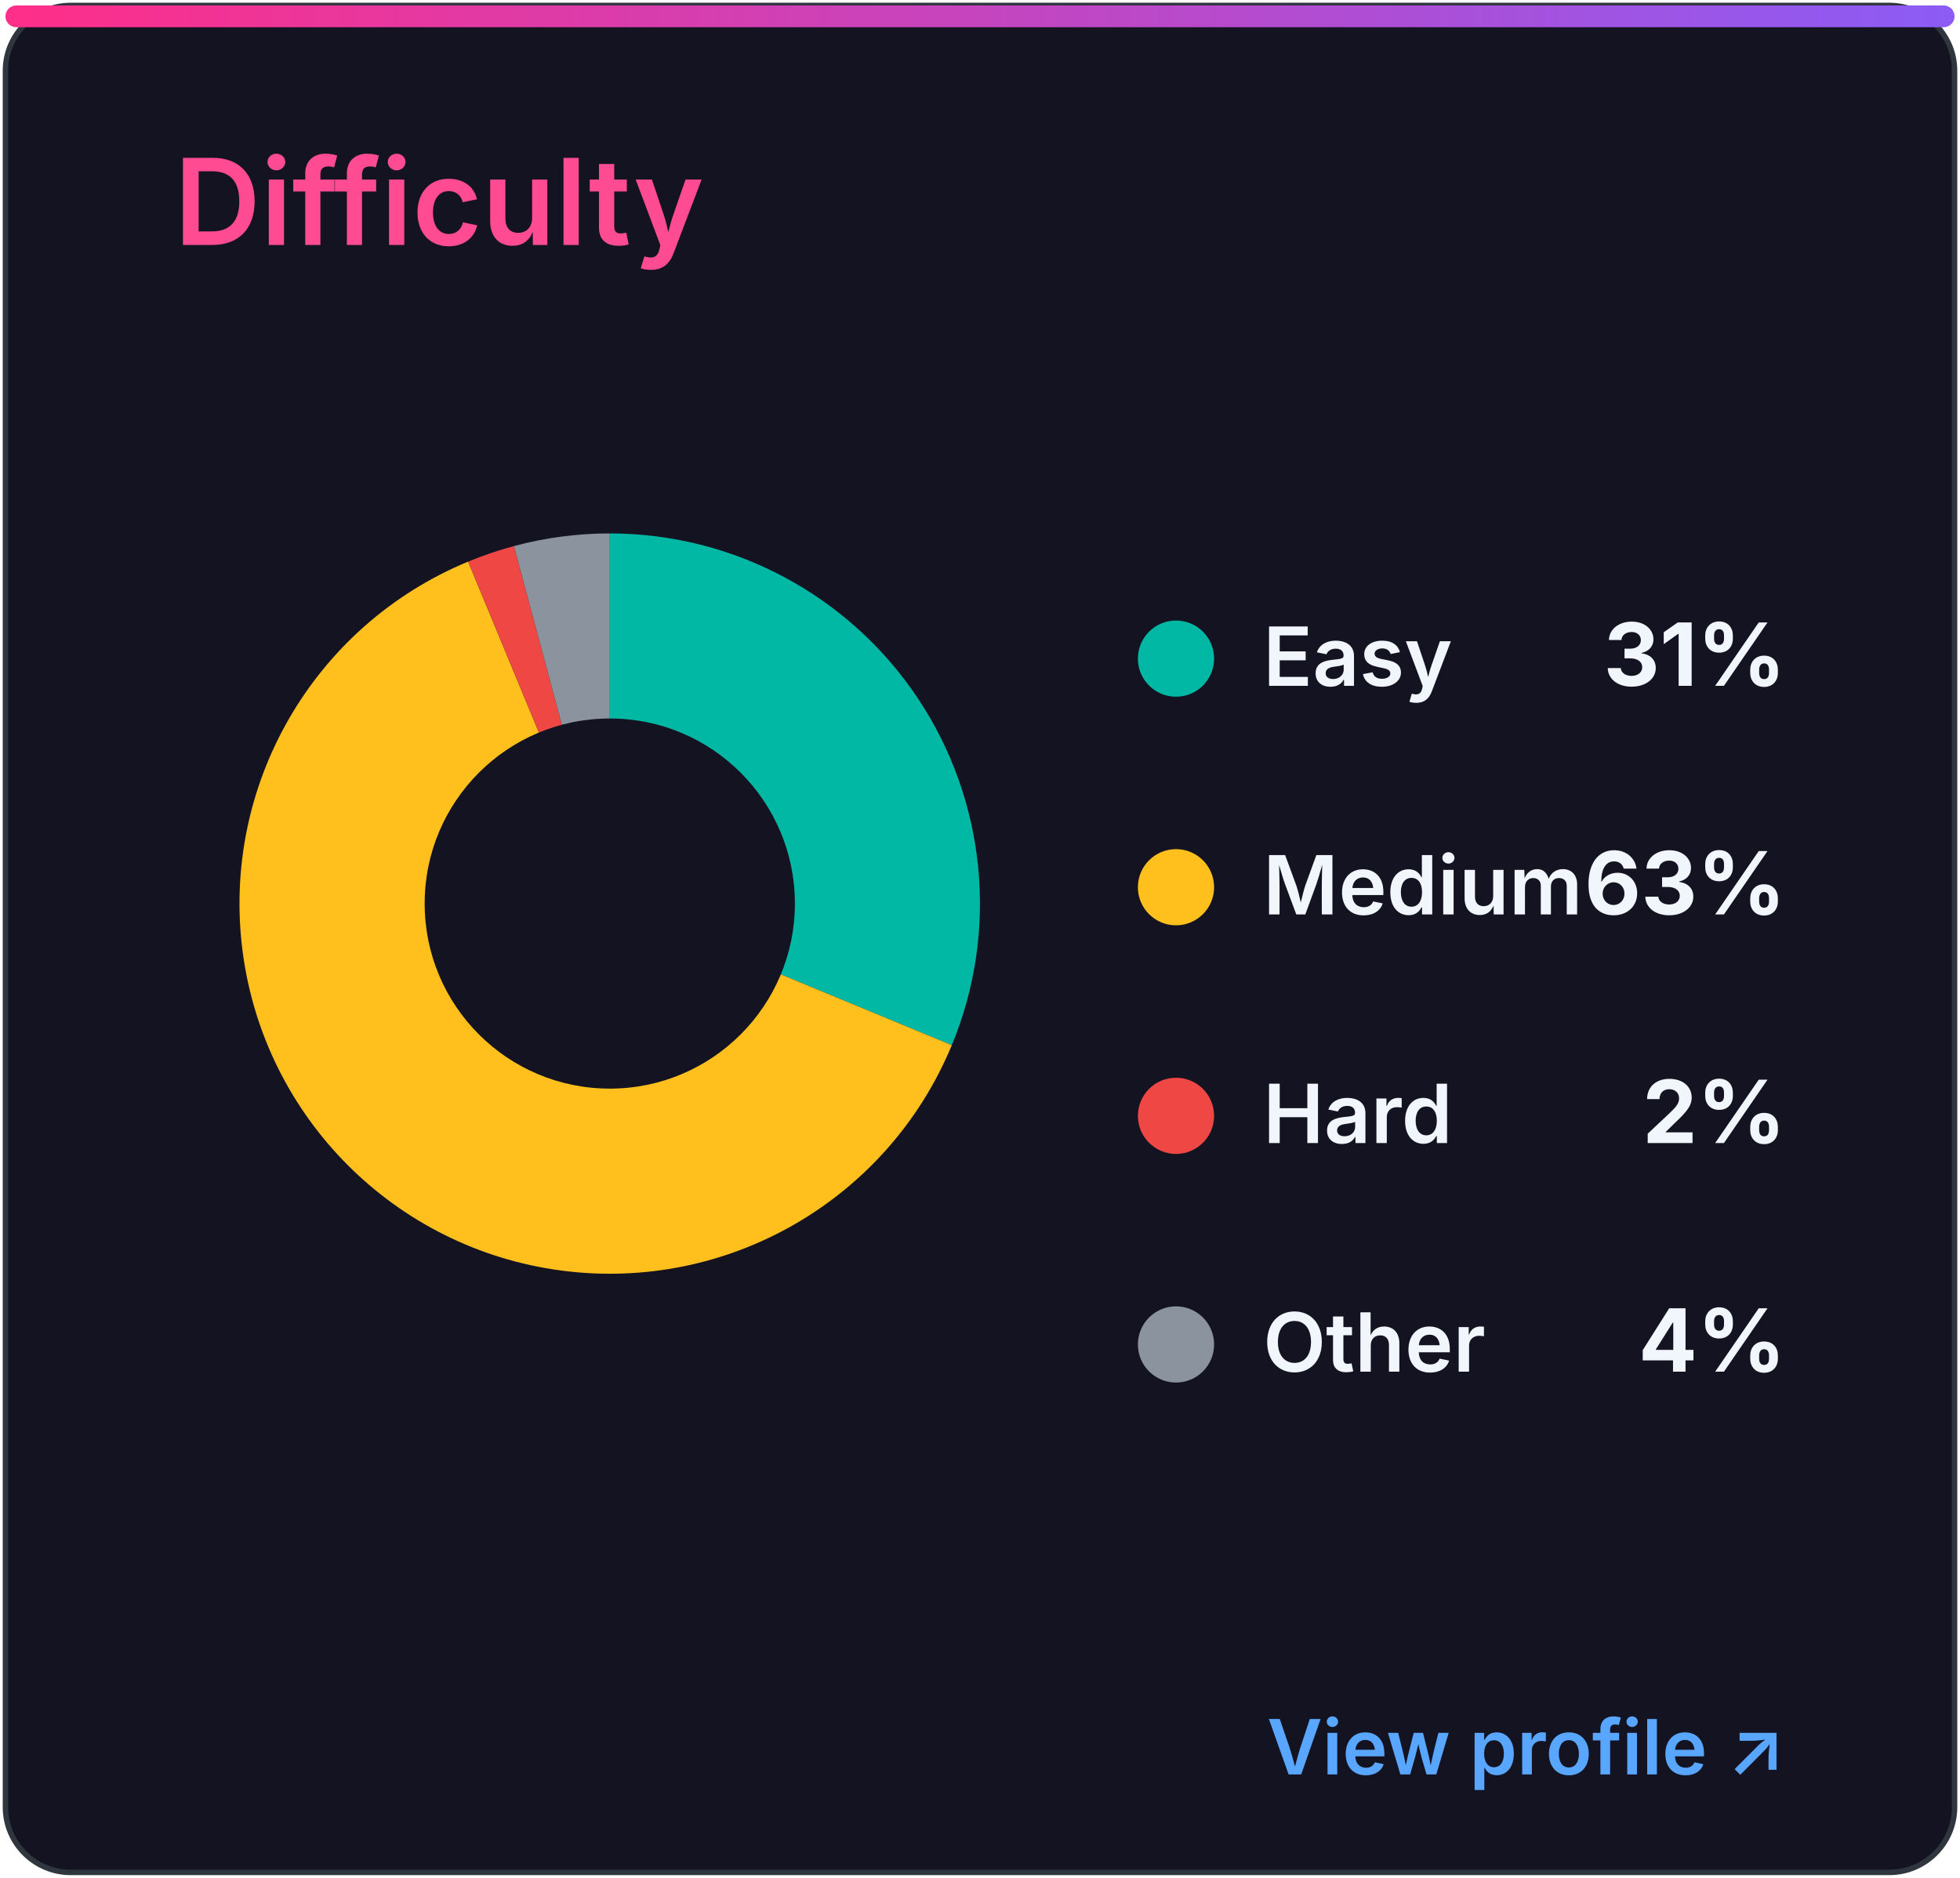
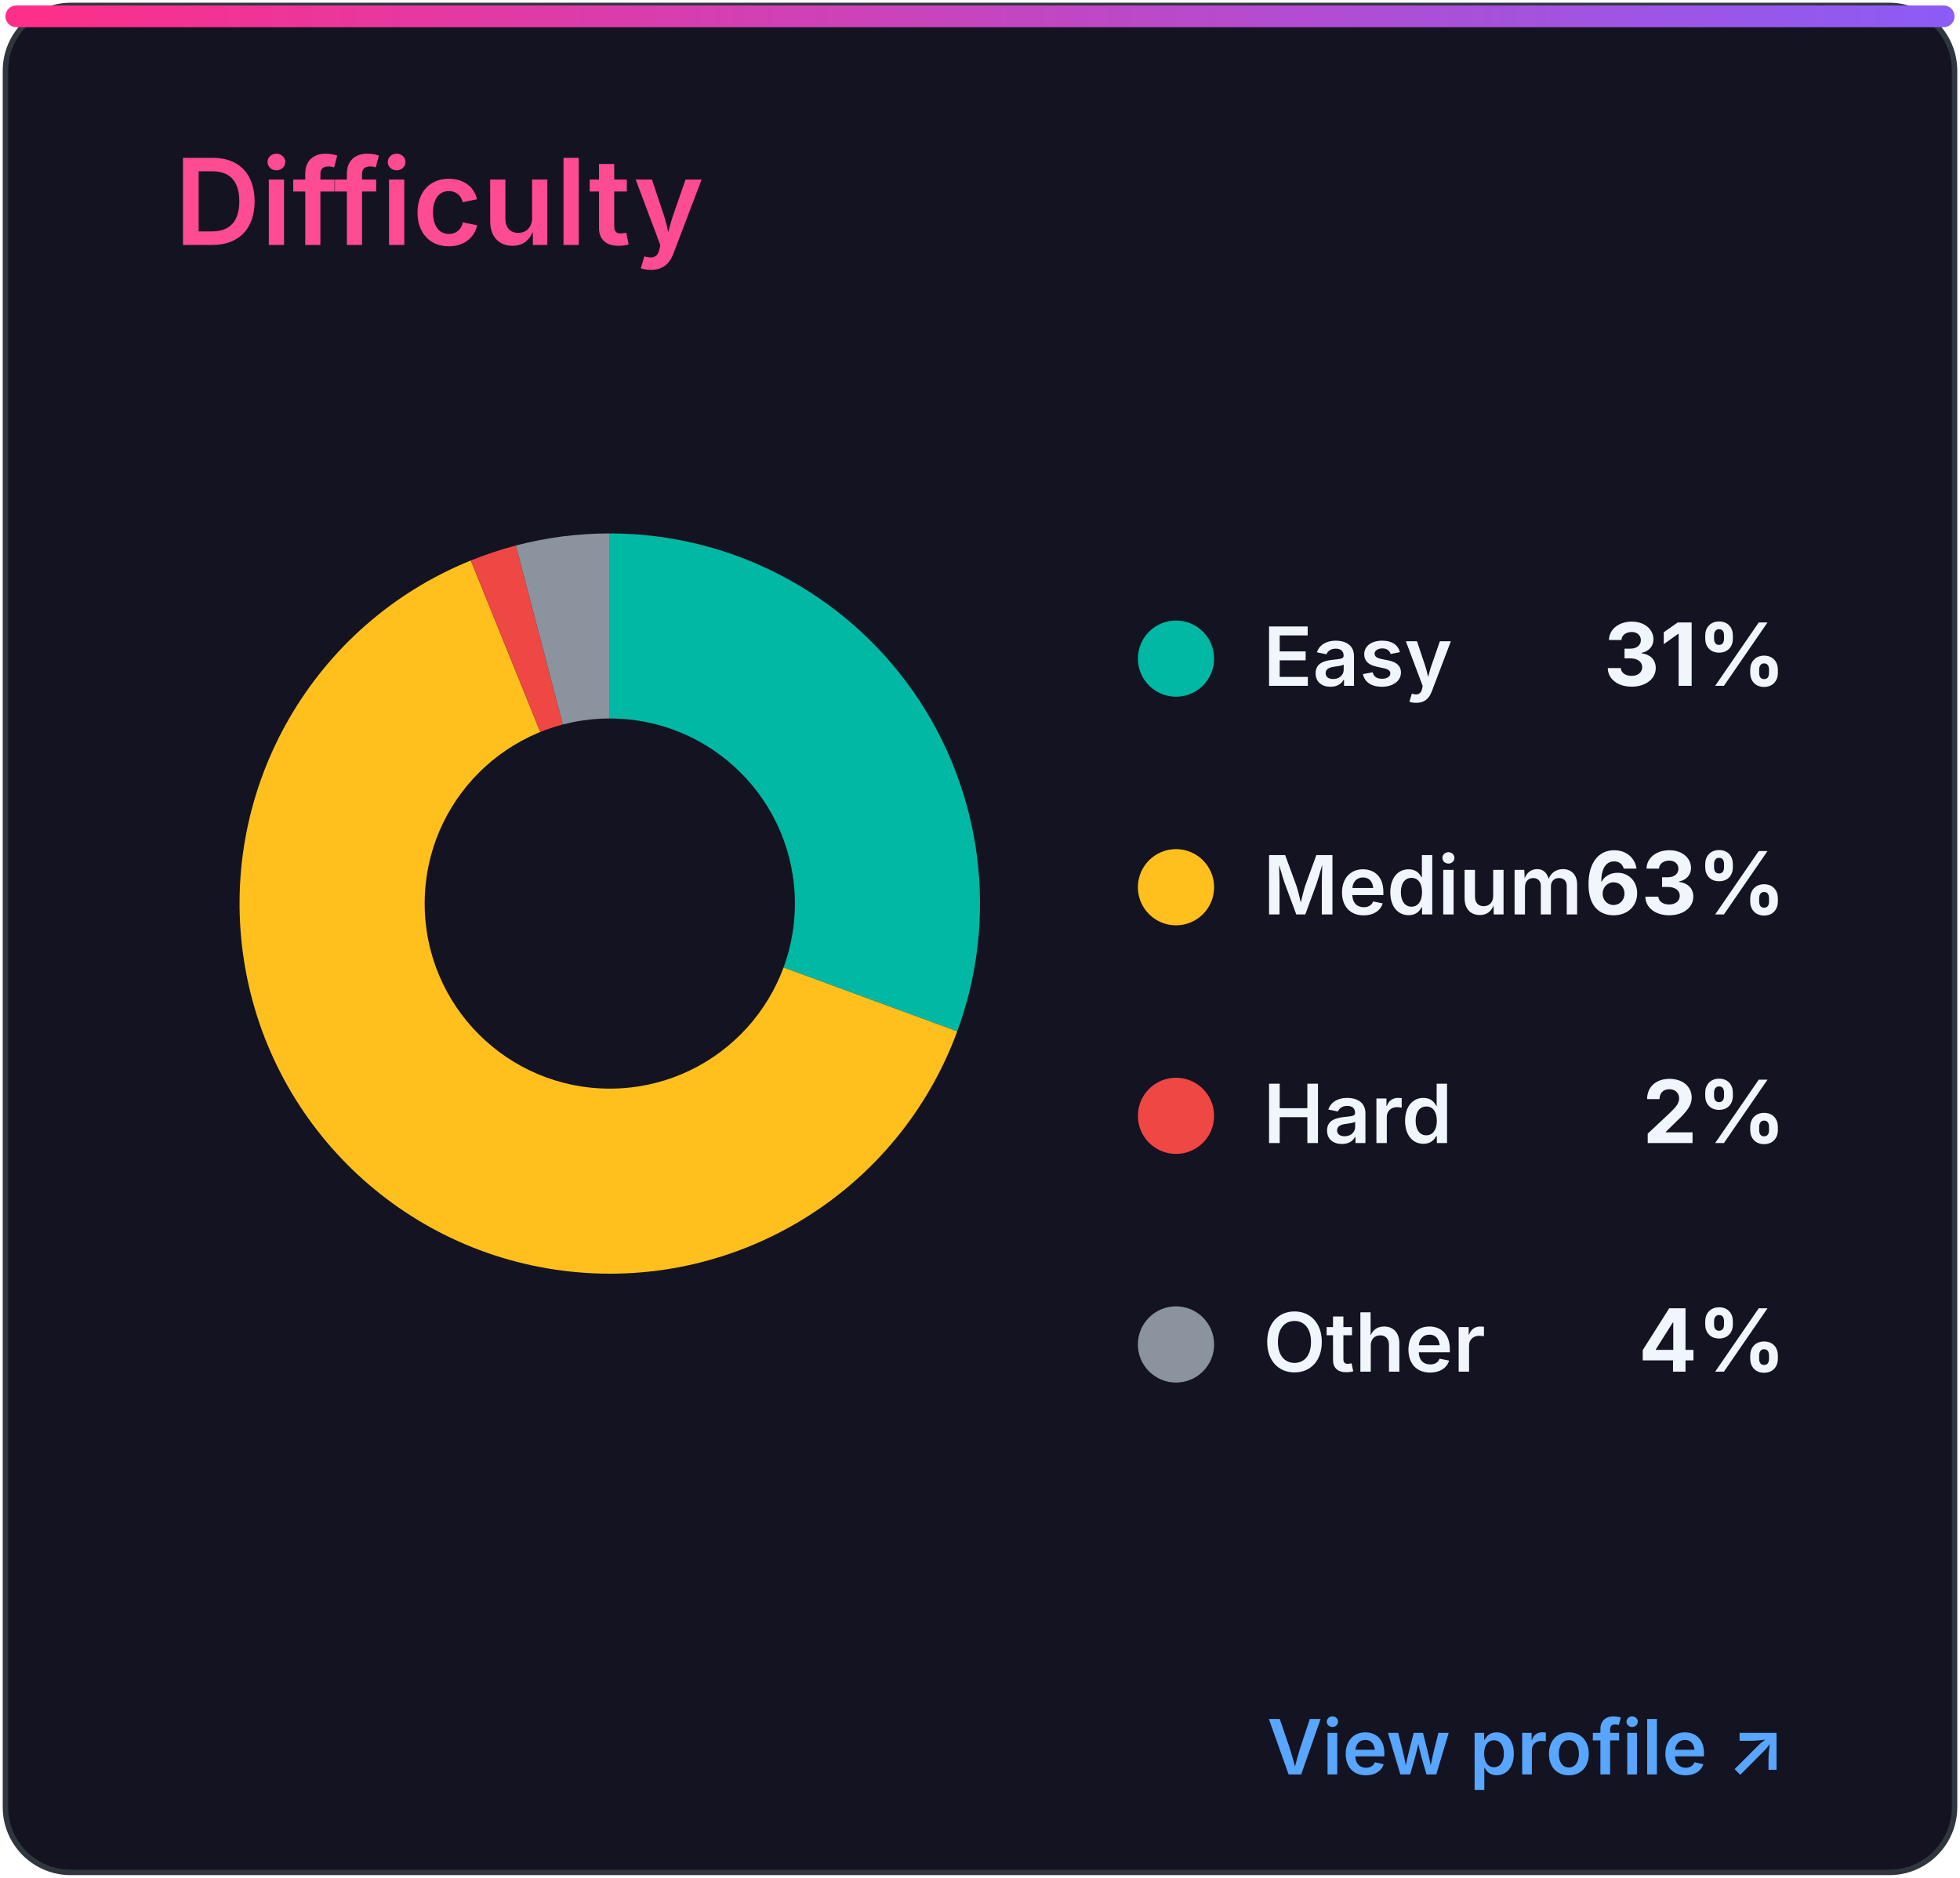
<svg xmlns="http://www.w3.org/2000/svg" width="360" height="345" viewBox="0 0 360 345" role="img" aria-labelledby="title desc">
  <defs>
    <linearGradient id="accent" x1="0" x2="1">
      <stop stop-color="#ff2e88" />
      <stop offset="1" stop-color="#8b5cf6" />
    </linearGradient>
    <clipPath id="bar">
      <rect x="32" y="82" width="296" height="8" rx="4" />
    </clipPath>
    <style>
.heading{font:600 22px -apple-system,BlinkMacSystemFont,'Segoe UI',sans-serif;fill:#ff4b91}
.eyebrow{font:600 10px -apple-system,BlinkMacSystemFont,'Segoe UI',sans-serif;letter-spacing:1.2px;fill:#8b949e}
.total{font:700 52px -apple-system,BlinkMacSystemFont,'Segoe UI',sans-serif;fill:#f0f6fc}
.metric{font:600 15px -apple-system,BlinkMacSystemFont,'Segoe UI',sans-serif;fill:#f0f6fc}
.count{font:700 16px -apple-system,BlinkMacSystemFont,'Segoe UI',sans-serif;fill:#f0f6fc}
.muted{font:500 13px -apple-system,BlinkMacSystemFont,'Segoe UI',sans-serif;fill:#8b949e}
.language{font:700 31px -apple-system,BlinkMacSystemFont,'Segoe UI',sans-serif;fill:#f0f6fc}
.link{font:600 14px -apple-system,BlinkMacSystemFont,'Segoe UI',sans-serif;fill:#58a6ff}
</style>
  </defs>
  <rect x="1" y="1" width="358" height="343" rx="12" fill="#141321" stroke="#30363d" />
  <rect x="1" y="1" width="358" height="4" rx="2" fill="url(#accent)" />
  <text x="32" y="45" class="heading">Difficulty</text>
-   <path d="M 112 166 L 112.00 98.00 A 68 68 0 0 1 174.82 192.02 Z" fill="#00b8a3" />
-   <path d="M 112 166 L 174.82 192.02 A 68 68 0 1 1 85.98 103.18 Z" fill="#ffc01e" />
-   <path d="M 112 166 L 85.98 103.18 A 68 68 0 0 1 94.40 100.32 Z" fill="#ef4743" />
-   <path d="M 112 166 L 94.40 100.32 A 68 68 0 0 1 112.00 98.00 Z" fill="#8b949e" />
+   <path d="M 112 166 L 112.00 98.00 A 68 68 0 0 1 175.82 189.48 Z" fill="#00b8a3" />
+   <path d="M 112 166 L 175.82 189.48 A 68 68 0 1 1 86.48 102.97 Z" fill="#ffc01e" />
+   <path d="M 112 166 L 86.48 102.97 A 68 68 0 0 1 94.75 100.22 Z" fill="#ef4743" />
+   <path d="M 112 166 L 94.75 100.22 A 68 68 0 0 1 112.00 98.00 Z" fill="#8b949e" />
  <circle cx="112" cy="166" r="34" fill="#141321" />
  <circle cx="216" cy="121" r="7" fill="#00b8a3" />
  <text x="232" y="126" class="metric">Easy</text>
  <text x="328" y="126" class="count" text-anchor="end">31%</text>
  <circle cx="216" cy="163" r="7" fill="#ffc01e" />
  <text x="232" y="168" class="metric">Medium</text>
  <text x="328" y="168" class="count" text-anchor="end">63%</text>
  <circle cx="216" cy="205" r="7" fill="#ef4743" />
  <text x="232" y="210" class="metric">Hard</text>
  <text x="328" y="210" class="count" text-anchor="end">2%</text>
  <circle cx="216" cy="247" r="7" fill="#8b949e" />
  <text x="232" y="252" class="metric">Other</text>
  <text x="328" y="252" class="count" text-anchor="end">4%</text>
  <text x="328" y="326" class="link" text-anchor="end">View profile ↗</text>
</svg>
